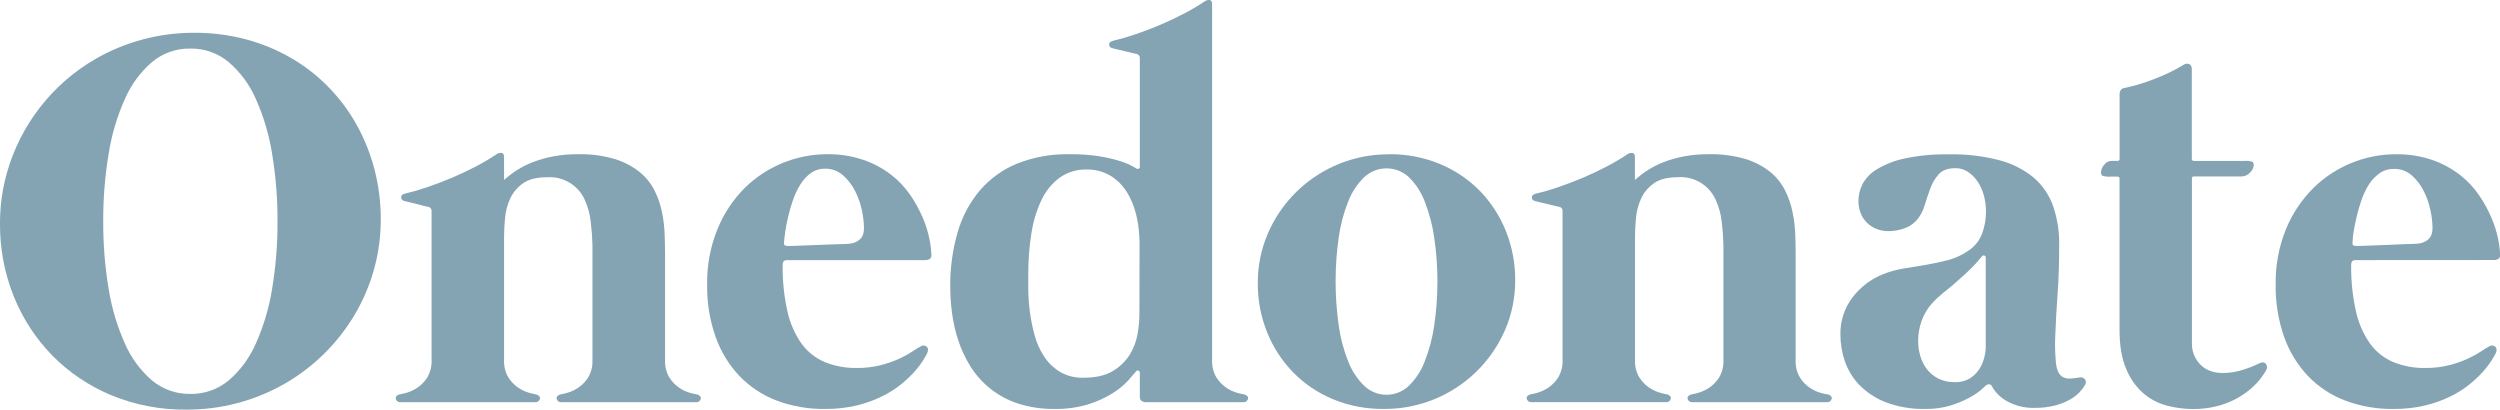
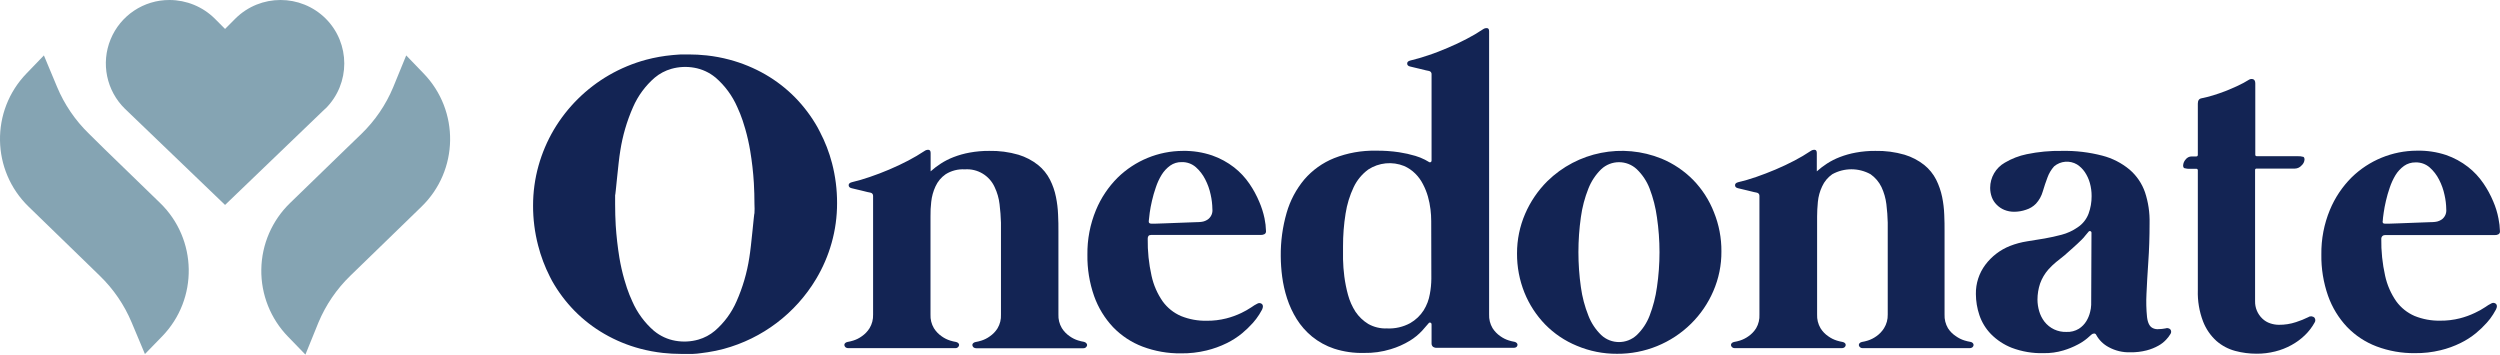
- <svg xmlns="http://www.w3.org/2000/svg" viewBox="0 0 839.15 137.53">
+ <svg xmlns="http://www.w3.org/2000/svg" viewBox="0 0 586.51 83.14">
  <defs>
-     <style>.cls-1{isolation:isolate;}.cls-2{fill:#85a4b3;}</style>
+     <style>.cls-1{fill:#132454;}.cls-2{fill:#85a4b3;}</style>
  </defs>
  <g id="Layer_2" data-name="Layer 2">
    <g id="Layer_1-2" data-name="Layer 1">
-       <g class="cls-1">
-         <g class="cls-1">
-           <path class="cls-2" d="M65.25,11A66.2,66.2,0,0,1,82.53,13.2a62.25,62.25,0,0,1,15.16,6.25,58.59,58.59,0,0,1,12.56,9.77,59.65,59.65,0,0,1,9.45,12.64,64.32,64.32,0,0,1,6,15,66.23,66.23,0,0,1,2.11,16.78,62,62,0,0,1-2.3,16.88A63.08,63.08,0,0,1,119,105.72a64.89,64.89,0,0,1-23.31,23,65.79,65.79,0,0,1-33.16,8.77,64.14,64.14,0,0,1-25.25-4.86,60.06,60.06,0,0,1-19.75-13.32A60.84,60.84,0,0,1,4.63,99.51,64.44,64.44,0,0,1,0,75,62.27,62.27,0,0,1,2.29,58.11,64.4,64.4,0,0,1,32.08,19.77,66,66,0,0,1,65.25,11ZM63.9,132.22a19.56,19.56,0,0,0,12.87-4.54,34.57,34.57,0,0,0,9.13-12.42,73.18,73.18,0,0,0,5.45-18.41,134.14,134.14,0,0,0,1.8-22.59,134.31,134.31,0,0,0-1.8-22.54A73.13,73.13,0,0,0,85.9,33.27a34.57,34.57,0,0,0-9.13-12.42A19.57,19.57,0,0,0,63.9,16.3,19.57,19.57,0,0,0,51,20.85,34.57,34.57,0,0,0,41.9,33.27a72.72,72.72,0,0,0-5.45,18.45,134.31,134.31,0,0,0-1.8,22.54,134.14,134.14,0,0,0,1.8,22.59,72.77,72.77,0,0,0,5.45,18.41A34.57,34.57,0,0,0,51,127.68,19.56,19.56,0,0,0,63.9,132.22Z" />
-           <path class="cls-2" d="M234,132.4a1.81,1.81,0,0,1,1,.59,1,1,0,0,1,.23.85,1.51,1.51,0,0,1-.49.81,1.65,1.65,0,0,1-1.13.36H188.46a1.65,1.65,0,0,1-1.13-.36,1.45,1.45,0,0,1-.49-.81,1,1,0,0,1,.22-.85,1.84,1.84,0,0,1,1-.59,19.48,19.48,0,0,0,2.47-.58,12.9,12.9,0,0,0,3.6-1.71,11.61,11.61,0,0,0,3.29-3.42,10.48,10.48,0,0,0,1.44-5.81V82.09q-.09-3.78-.59-7.78A23.64,23.64,0,0,0,196.25,67,12.89,12.89,0,0,0,183.6,59.5q-5.22,0-8.1,2.07a12.69,12.69,0,0,0-4.27,5.13,19.51,19.51,0,0,0-1.71,6.53c-.22,2.31-.32,4.36-.32,6.16v41.49a10.48,10.48,0,0,0,1.44,5.81,11.58,11.58,0,0,0,3.28,3.42,13,13,0,0,0,3.6,1.71,19.51,19.51,0,0,0,2.48.58,1.81,1.81,0,0,1,1,.59,1,1,0,0,1,.23.85,1.51,1.51,0,0,1-.49.81,1.65,1.65,0,0,1-1.13.36H134.46a1.65,1.65,0,0,1-1.13-.36,1.45,1.45,0,0,1-.49-.81,1,1,0,0,1,.22-.85,1.84,1.84,0,0,1,1-.59,19.48,19.48,0,0,0,2.47-.58,12.9,12.9,0,0,0,3.6-1.71,11.61,11.61,0,0,0,3.29-3.42,10.48,10.48,0,0,0,1.44-5.81v-50a1.33,1.33,0,0,0-1.08-1.44,10.18,10.18,0,0,1-1.3-.27L140,68.5c-1-.24-1.85-.45-2.66-.63s-1.3-.3-1.48-.36c-.78-.18-1.19-.58-1.22-1.21S135,65.23,135.9,65a78.28,78.28,0,0,0,7.6-2.2q4.09-1.4,8.24-3.15t8-3.78a71.78,71.78,0,0,0,6.93-4.1,2.46,2.46,0,0,1,1.66-.45c.57.06.86.51.86,1.35V60.4a33.91,33.91,0,0,1,4.32-3.28A29.76,29.76,0,0,1,179,54.37a39.17,39.17,0,0,1,6.75-1.89,43.66,43.66,0,0,1,8.24-.72,40.51,40.51,0,0,1,12.37,1.62,25.09,25.09,0,0,1,8.28,4.32,19.07,19.07,0,0,1,5.05,6.21,30,30,0,0,1,2.52,7.29,46.29,46.29,0,0,1,.89,7.52q.13,3.73.14,7v35.19a10.48,10.48,0,0,0,1.44,5.81,11.58,11.58,0,0,0,3.28,3.42,13,13,0,0,0,3.6,1.71A19.51,19.51,0,0,0,234,132.4Z" />
-           <path class="cls-2" d="M264.15,87.31q-1.44,0-1.44,1.53a66.57,66.57,0,0,0,1.62,15.75,29.94,29.94,0,0,0,4.72,10.76,18.6,18.6,0,0,0,7.74,6.16,27.22,27.22,0,0,0,10.76,2,31.8,31.8,0,0,0,8.32-1,36.89,36.89,0,0,0,6.35-2.29,34.57,34.57,0,0,0,4.41-2.48,18.53,18.53,0,0,1,2.52-1.53,1.62,1.62,0,0,1,2,.23c.48.51.48,1.27,0,2.29-.18.36-.59,1.07-1.22,2.12a26.71,26.71,0,0,1-2.74,3.64,39.34,39.34,0,0,1-4.5,4.32,34,34,0,0,1-6.44,4.14,41.29,41.29,0,0,1-8.55,3.11,44,44,0,0,1-10.75,1.21,44.62,44.62,0,0,1-16.29-2.83,34.2,34.2,0,0,1-12.47-8.24,37.2,37.2,0,0,1-8-13.14,50.51,50.51,0,0,1-2.83-17.46,47.38,47.38,0,0,1,3.51-18.81A42,42,0,0,1,250,63.06a39.58,39.58,0,0,1,27.54-11.3,36.3,36.3,0,0,1,12.37,1.94,32.62,32.62,0,0,1,9.27,5,30.63,30.63,0,0,1,6.48,6.93,44.24,44.24,0,0,1,4.14,7.6A36.07,36.07,0,0,1,312,80.38a30.17,30.17,0,0,1,.63,5.31,1.36,1.36,0,0,1-.59,1.26,3,3,0,0,1-1.57.36Zm-1-5.94q-.18,1.17,1.08,1.17l1.8,0,3.73-.14,4.73-.18,4.81-.18,4-.13a16.62,16.62,0,0,0,2.12-.14,5.72,5.72,0,0,0,3-1.26c1.05-.78,1.58-2.13,1.58-4a29.71,29.71,0,0,0-.72-6,25.64,25.64,0,0,0-2.3-6.48,17.18,17.18,0,0,0-4-5.17A8.74,8.74,0,0,0,277,56.62a8.12,8.12,0,0,0-4.86,1.49A13.42,13.42,0,0,0,268.6,62a25.71,25.71,0,0,0-2.47,5.26,55.62,55.62,0,0,0-1.62,5.63c-.42,1.83-.74,3.51-.95,5S263.22,80.59,263.16,81.37Z" />
-           <path class="cls-2" d="M417.69,132.4a1.81,1.81,0,0,1,1,.59,1,1,0,0,1,.23.85,1.47,1.47,0,0,1-.5.81,1.62,1.62,0,0,1-1.12.36H384.75a2.53,2.53,0,0,1-1.58-.45,1.7,1.7,0,0,1-.58-1.44V125.2a.77.77,0,0,0-.45-.81.66.66,0,0,0-.81.27c-.54.66-1.44,1.7-2.7,3.11a25.29,25.29,0,0,1-5.18,4.23,35.18,35.18,0,0,1-8.1,3.69,36.39,36.39,0,0,1-11.29,1.57,38.13,38.13,0,0,1-12.6-1.89,29.62,29.62,0,0,1-15.8-12.51,39.76,39.76,0,0,1-4.05-8.73,50.54,50.54,0,0,1-2.07-9.18,68.47,68.47,0,0,1-.58-8.64A63.46,63.46,0,0,1,321.43,78a38.42,38.42,0,0,1,7.47-14.09,32.87,32.87,0,0,1,12.51-9,45.56,45.56,0,0,1,17.69-3.15,61.8,61.8,0,0,1,9.81.68A49.72,49.72,0,0,1,375.75,54a22.33,22.33,0,0,1,4.05,1.62c.9.51,1.41.79,1.53.85a.79.79,0,0,0,.85.18.64.64,0,0,0,.41-.63V19.54a1.33,1.33,0,0,0-1.08-1.44,10.52,10.52,0,0,1-1.31-.27l-2.56-.63c-1-.24-1.85-.45-2.66-.63s-1.3-.3-1.48-.36c-.78-.18-1.19-.58-1.22-1.21s.41-1.07,1.31-1.31a78.28,78.28,0,0,0,7.6-2.2q4.1-1.39,8.24-3.15t8-3.78a71.78,71.78,0,0,0,6.93-4.1A2.46,2.46,0,0,1,406,0c.57.06.86.51.86,1.35V120.88a10.48,10.48,0,0,0,1.44,5.81,11.58,11.58,0,0,0,3.28,3.42,13,13,0,0,0,3.6,1.71A19.51,19.51,0,0,0,417.69,132.4ZM382.5,81.46a43.06,43.06,0,0,0-.32-4.95,35.6,35.6,0,0,0-1.08-5.44A27.48,27.48,0,0,0,379,65.8a18.06,18.06,0,0,0-3.28-4.5,15.58,15.58,0,0,0-4.68-3.19,15,15,0,0,0-6.21-1.22,15.23,15.23,0,0,0-9.09,2.7A19.59,19.59,0,0,0,349.65,67a40,40,0,0,0-3.42,11.16,84.05,84.05,0,0,0-1.08,13.9c0,1.32,0,3.11,0,5.36a63.94,63.94,0,0,0,.54,7.24,57.48,57.48,0,0,0,1.58,7.83,24.66,24.66,0,0,0,3.15,7.11,17.16,17.16,0,0,0,5.31,5.18,14.84,14.84,0,0,0,8,2q6.12,0,9.81-2.25a16.6,16.6,0,0,0,5.67-5.49,19.43,19.43,0,0,0,2.61-6.88,38.38,38.38,0,0,0,.63-6.44Z" />
-           <path class="cls-2" d="M466.28,51.76a43.45,43.45,0,0,1,17.06,3.29,40.5,40.5,0,0,1,13.37,9,41.48,41.48,0,0,1,8.73,13.45,43.7,43.7,0,0,1,3.15,16.56,41.53,41.53,0,0,1-3.42,16.74,44,44,0,0,1-40.68,26.46A43.42,43.42,0,0,1,447.43,134a40.25,40.25,0,0,1-13.36-9,41.3,41.3,0,0,1-8.73-13.41A43.24,43.24,0,0,1,422.19,95a41.43,41.43,0,0,1,3.41-16.69,44,44,0,0,1,40.68-26.51Zm-.89,80.73a10.67,10.67,0,0,0,7.51-3,22.56,22.56,0,0,0,5.31-8.14,54.14,54.14,0,0,0,3.2-12.11,101.4,101.4,0,0,0,0-29.52,54,54,0,0,0-3.2-12.1,22.61,22.61,0,0,0-5.31-8.15,11,11,0,0,0-15,0,23.06,23.06,0,0,0-5.35,8.15,51,51,0,0,0-3.2,12.1,105.26,105.26,0,0,0,0,29.52,51.1,51.1,0,0,0,3.2,12.11,23,23,0,0,0,5.35,8.14A10.69,10.69,0,0,0,465.39,132.49Z" />
-         </g>
-         <g class="cls-1">
-           <path class="cls-2" d="M613.61,132.4a1.87,1.87,0,0,1,1,.59,1,1,0,0,1,.22.85,1.45,1.45,0,0,1-.49.81,1.67,1.67,0,0,1-1.13.36H568.07a1.67,1.67,0,0,1-1.13-.36,1.51,1.51,0,0,1-.49-.81,1,1,0,0,1,.23-.85,1.78,1.78,0,0,1,1-.59,19.51,19.51,0,0,0,2.48-.58,13.11,13.11,0,0,0,3.59-1.71,11.61,11.61,0,0,0,3.29-3.42,10.48,10.48,0,0,0,1.44-5.81V82.09c-.06-2.52-.26-5.11-.58-7.78A23.66,23.66,0,0,0,575.85,67a12.83,12.83,0,0,0-12.64-7.52q-5.22,0-8.1,2.07a12.69,12.69,0,0,0-4.27,5.13,19.51,19.51,0,0,0-1.71,6.53c-.22,2.31-.32,4.36-.32,6.16v41.49a10.48,10.48,0,0,0,1.44,5.81,11.58,11.58,0,0,0,3.28,3.42,13.08,13.08,0,0,0,3.61,1.71,19.48,19.48,0,0,0,2.47.58,1.87,1.87,0,0,1,1,.59,1,1,0,0,1,.22.85,1.45,1.45,0,0,1-.49.81,1.67,1.67,0,0,1-1.13.36H514.07a1.67,1.67,0,0,1-1.13-.36,1.51,1.51,0,0,1-.49-.81,1,1,0,0,1,.23-.85,1.78,1.78,0,0,1,1-.59,19.51,19.51,0,0,0,2.48-.58,13.11,13.11,0,0,0,3.59-1.71,11.61,11.61,0,0,0,3.29-3.42,10.48,10.48,0,0,0,1.44-5.81v-50a1.33,1.33,0,0,0-1.08-1.44,10.18,10.18,0,0,1-1.3-.27l-2.57-.63c-1-.24-1.84-.45-2.66-.63s-1.3-.3-1.48-.36c-.78-.18-1.19-.58-1.22-1.21s.41-1.07,1.31-1.31a78.28,78.28,0,0,0,7.6-2.2q4.1-1.4,8.24-3.15t8-3.78a71.78,71.78,0,0,0,6.93-4.1,2.46,2.46,0,0,1,1.66-.45c.57.06.86.51.86,1.35V60.4a33.91,33.91,0,0,1,4.32-3.28,29.76,29.76,0,0,1,5.44-2.75,39.17,39.17,0,0,1,6.75-1.89,43.66,43.66,0,0,1,8.24-.72,40.67,40.67,0,0,1,12.38,1.62,25.19,25.19,0,0,1,8.28,4.32,19.16,19.16,0,0,1,5,6.21,29.15,29.15,0,0,1,2.51,7.29,46.35,46.35,0,0,1,.91,7.52q.14,3.73.13,7v35.19a10.48,10.48,0,0,0,1.44,5.81,11.58,11.58,0,0,0,3.28,3.42,13.08,13.08,0,0,0,3.61,1.71A19.48,19.48,0,0,0,613.61,132.4Z" />
-         </g>
-         <g class="cls-1">
-           <path class="cls-2" d="M697.76,126.73a2,2,0,0,1,2,.5,1.65,1.65,0,0,1,.09,2,12.65,12.65,0,0,1-1.76,2.34,13,13,0,0,1-3.23,2.52,21.62,21.62,0,0,1-5,2,26,26,0,0,1-6.89.81,17.89,17.89,0,0,1-9.23-2.2,12.77,12.77,0,0,1-5.17-5.09,1,1,0,0,0-1-.63,1.88,1.88,0,0,0-1.12.54c-.18.18-.74.68-1.67,1.49a22.56,22.56,0,0,1-4,2.61,34.45,34.45,0,0,1-6.16,2.52,27.79,27.79,0,0,1-8.28,1.12A35.27,35.27,0,0,1,632.92,135a25.14,25.14,0,0,1-8.82-5.8,21.49,21.49,0,0,1-4.87-8,27.92,27.92,0,0,1-1.48-8.87,20,20,0,0,1,4-12.42A24.14,24.14,0,0,1,632.15,92a33.45,33.45,0,0,1,7.16-1.93c2.48-.39,5-.8,7.42-1.22s4.87-.94,7.25-1.57a21.7,21.7,0,0,0,6.7-3.11,11.83,11.83,0,0,0,4.63-5.76,21.26,21.26,0,0,0,1.31-7.47,19.86,19.86,0,0,0-.77-5.53,15.39,15.39,0,0,0-2.16-4.64,11.52,11.52,0,0,0-3.24-3.15,7.32,7.32,0,0,0-4-1.17q-3.87,0-5.67,2a14.5,14.5,0,0,0-2.84,4.77Q646.91,66,646,69a13,13,0,0,1-2.88,5.17,10,10,0,0,1-4.19,2.57,15.46,15.46,0,0,1-4.9.85,10.88,10.88,0,0,1-4.32-.81,9.84,9.84,0,0,1-3.24-2.2,9.11,9.11,0,0,1-2-3.24,11.57,11.57,0,0,1-.67-3.92,12.71,12.71,0,0,1,1.35-5.58,12.92,12.92,0,0,1,4.81-5,30,30,0,0,1,9.32-3.64,65.58,65.58,0,0,1,14.85-1.4,62.6,62.6,0,0,1,17.06,2,29.9,29.9,0,0,1,11.52,5.89,22.54,22.54,0,0,1,6.48,9.59,38.78,38.78,0,0,1,2,13q0,8.73-.54,16.38t-.76,13.55a63.54,63.54,0,0,0,.22,9.72q.45,3.83,2.52,4.72a4.65,4.65,0,0,0,2.25.41A20.61,20.61,0,0,0,697.76,126.73ZM666.53,86.5a.7.7,0,0,0-.45-.72.66.66,0,0,0-.81.27c-.48.54-.92,1-1.3,1.53s-.92,1-1.58,1.71q-1.71,1.8-3.51,3.38t-3.6,3.19q-1.8,1.44-3.55,2.88a29.63,29.63,0,0,0-3.29,3.15,18,18,0,0,0-3.46,5.9,20,20,0,0,0-1.13,6.79,17.53,17.53,0,0,0,.72,4.91,13.23,13.23,0,0,0,2.2,4.41,11.46,11.46,0,0,0,3.79,3.15,11.67,11.67,0,0,0,5.53,1.21,9.29,9.29,0,0,0,5.26-1.35,10.25,10.25,0,0,0,3.16-3.24,13.66,13.66,0,0,0,1.57-3.82,14.33,14.33,0,0,0,.45-3Z" />
-         </g>
-         <g class="cls-1">
-           <path class="cls-2" d="M758.24,122q1.62-.81,2.34.18a1.76,1.76,0,0,1,.09,2.07,22.89,22.89,0,0,1-4.1,5.27,27,27,0,0,1-5.62,4.14,28.41,28.41,0,0,1-6.89,2.7,32,32,0,0,1-7.87.94,34.61,34.61,0,0,1-8.91-1.17,19.8,19.8,0,0,1-7.92-4.18,21.74,21.74,0,0,1-5.71-8.19q-2.22-5.18-2.21-13.19V60a.64.64,0,0,0-.72-.72h-2.34a7.38,7.38,0,0,1-2.65-.27,1.22,1.22,0,0,1-.5-1.17,4,4,0,0,1,1-2.47A3.14,3.14,0,0,1,708.83,54h2q.63,0,.63-.72V31.78q0-2,1.62-2.25c1.5-.3,3.1-.7,4.82-1.21s3.44-1.11,5.22-1.8,3.5-1.44,5.21-2.25A46.45,46.45,0,0,0,733,21.7a2.06,2.06,0,0,1,1.85-.18c.56.24.85.84.85,1.8V53.38q0,.63.72.63h16.92a7.42,7.42,0,0,1,2.65.27,1.22,1.22,0,0,1,.5,1.17,3.72,3.72,0,0,1-1.26,2.48,3.81,3.81,0,0,1-2.79,1.3H736.37a.56.56,0,0,0-.63.63v55.35a9.94,9.94,0,0,0,.86,4.28,9.73,9.73,0,0,0,2.25,3.15,8.72,8.72,0,0,0,3.24,1.93,11.41,11.41,0,0,0,3.73.63,22.36,22.36,0,0,0,7.2-1.12A37.56,37.56,0,0,0,758.24,122Z" />
-           <path class="cls-2" d="M790.64,87.31q-1.44,0-1.44,1.53a66.57,66.57,0,0,0,1.62,15.75,29.94,29.94,0,0,0,4.72,10.76,18.6,18.6,0,0,0,7.74,6.16,27.22,27.22,0,0,0,10.76,2,31.8,31.8,0,0,0,8.32-1,36.89,36.89,0,0,0,6.35-2.29,34.57,34.57,0,0,0,4.41-2.48,18.53,18.53,0,0,1,2.52-1.53,1.62,1.62,0,0,1,2,.23c.48.51.48,1.27,0,2.29-.18.36-.59,1.07-1.22,2.12a26.71,26.71,0,0,1-2.74,3.64,39.34,39.34,0,0,1-4.5,4.32,34,34,0,0,1-6.44,4.14,41.29,41.29,0,0,1-8.55,3.11,44,44,0,0,1-10.75,1.21,44.62,44.62,0,0,1-16.29-2.83,34.2,34.2,0,0,1-12.47-8.24,37.2,37.2,0,0,1-8-13.14,50.51,50.51,0,0,1-2.83-17.46,47.38,47.38,0,0,1,3.51-18.81,42,42,0,0,1,9.18-13.72,39.58,39.58,0,0,1,27.54-11.3,36.3,36.3,0,0,1,12.37,1.94,32.62,32.62,0,0,1,9.27,5,30.63,30.63,0,0,1,6.48,6.93,44.24,44.24,0,0,1,4.14,7.6,36.07,36.07,0,0,1,2.21,7.11,30.17,30.17,0,0,1,.63,5.31,1.36,1.36,0,0,1-.59,1.26,3,3,0,0,1-1.57.36Zm-1-5.94q-.18,1.17,1.08,1.17l1.8,0,3.73-.14,4.73-.18L805.8,82l4-.13a16.62,16.62,0,0,0,2.12-.14,5.72,5.72,0,0,0,3-1.26c1.05-.78,1.58-2.13,1.58-4a29.71,29.71,0,0,0-.72-6,25.64,25.64,0,0,0-2.3-6.48,17.18,17.18,0,0,0-4-5.17,8.74,8.74,0,0,0-5.94-2.12,8.12,8.12,0,0,0-4.86,1.49A13.42,13.42,0,0,0,795.09,62a25.71,25.71,0,0,0-2.47,5.26A55.62,55.62,0,0,0,791,72.87c-.42,1.83-.74,3.51-1,5S789.71,80.59,789.65,81.37Z" />
-         </g>
-       </g>
+       <path class="cls-1" d="M254.31,80.2a11.07,11.07,0,0,1-1.38-.33,7,7,0,0,1-2-1,6.46,6.46,0,0,1-1.82-1.9,5.77,5.77,0,0,1-.8-3.22V54.25c0-1.2,0-2.49-.08-3.88a25.52,25.52,0,0,0-.5-4.17,15.68,15.68,0,0,0-1.4-4.05,10.63,10.63,0,0,0-2.8-3.45,14.05,14.05,0,0,0-4.6-2.4,22.76,22.76,0,0,0-6.87-.9,24.3,24.3,0,0,0-4.58.4,20.49,20.49,0,0,0-3.75,1.05,16.26,16.26,0,0,0-3,1.52,19.49,19.49,0,0,0-2.4,1.83V35.9q0-.7-.48-.75a1.39,1.39,0,0,0-.92.25,43.66,43.66,0,0,1-3.85,2.27q-2.16,1.13-4.45,2.1c-1.54.65-3.06,1.24-4.58,1.75a43.43,43.43,0,0,1-4.22,1.23c-.5.13-.75.37-.73.72s.24.58.68.68l.82.2c.45.1.94.21,1.48.35l1.42.35a4.73,4.73,0,0,0,.73.15.73.73,0,0,1,.6.8V73.8A5.77,5.77,0,0,1,204,77a6.37,6.37,0,0,1-1.83,1.9,6.82,6.82,0,0,1-2,1,10.52,10.52,0,0,1-1.37.33,1,1,0,0,0-.58.32.55.55,0,0,0-.12.48.87.87,0,0,0,.27.45,1,1,0,0,0,.63.2h25.1a.86.86,0,0,0,.9-.65.56.56,0,0,0-.13-.48,1,1,0,0,0-.57-.32,11.07,11.07,0,0,1-1.38-.33,7,7,0,0,1-2-1,6.46,6.46,0,0,1-1.82-1.9,5.77,5.77,0,0,1-.8-3.22v-23a25.21,25.21,0,0,1,.17-3.43,11.41,11.41,0,0,1,1-3.62,7,7,0,0,1,2.38-2.85,7.59,7.59,0,0,1,4.5-1.15,7.12,7.12,0,0,1,7,4.17,12.67,12.67,0,0,1,1.15,4c.18,1.49.29,2.93.33,4.33V73.8a5.77,5.77,0,0,1-.8,3.22,6.37,6.37,0,0,1-1.83,1.9,6.82,6.82,0,0,1-2,1,10.52,10.52,0,0,1-1.37.33,1,1,0,0,0-.58.32.55.55,0,0,0-.12.48.87.87,0,0,0,.27.45,1,1,0,0,0,.63.2h25.1a.86.86,0,0,0,.9-.65.56.56,0,0,0-.13-.48A1,1,0,0,0,254.31,80.2Z" />
+       <path class="cls-1" d="M295.43,47.35a23.73,23.73,0,0,0-2.3-4.23,17.1,17.1,0,0,0-3.6-3.85,18.26,18.26,0,0,0-5.15-2.8,20.28,20.28,0,0,0-6.87-1.07,22,22,0,0,0-15.3,6.27,23.39,23.39,0,0,0-5.1,7.63,26.38,26.38,0,0,0-2,10.45,28.07,28.07,0,0,0,1.57,9.7,20.78,20.78,0,0,0,4.45,7.3,18.92,18.92,0,0,0,6.93,4.57,24.71,24.71,0,0,0,9,1.58,24.23,24.23,0,0,0,6-.68,22.86,22.86,0,0,0,4.75-1.72,18.66,18.66,0,0,0,3.58-2.3,23.63,23.63,0,0,0,2.5-2.4,14.84,14.84,0,0,0,1.52-2c.35-.58.58-1,.68-1.17.26-.57.26-1,0-1.28a.92.92,0,0,0-1.1-.12,9.5,9.5,0,0,0-1.4.85,18.88,18.88,0,0,1-2.36,1.34,19.08,19.08,0,0,1-3.53,1.28,18,18,0,0,1-4.62.55,15.24,15.24,0,0,1-6-1.1,10.37,10.37,0,0,1-4.3-3.43,16.7,16.7,0,0,1-2.62-6,37.32,37.32,0,0,1-.9-8.75c0-.57.26-.85.8-.85h25.75a1.74,1.74,0,0,0,.87-.2.74.74,0,0,0,.33-.7,16.82,16.82,0,0,0-.35-3A20.26,20.26,0,0,0,295.43,47.35Zm-11.9,4a3.23,3.23,0,0,1-1.67.7,9.23,9.23,0,0,1-1.18.07l-2.2.08-2.67.1-2.63.1-2.07.07h-1c-.47,0-.67-.22-.6-.65s.1-1.08.22-1.93.29-1.78.53-2.8a28.46,28.46,0,0,1,.9-3.12A14,14,0,0,1,272.53,41a7.59,7.59,0,0,1,2-2.15,4.5,4.5,0,0,1,2.7-.82,4.84,4.84,0,0,1,3.3,1.17,9.59,9.59,0,0,1,2.22,2.88,14.06,14.06,0,0,1,1.28,3.6,16.4,16.4,0,0,1,.4,3.35A2.64,2.64,0,0,1,283.53,51.35Z" />
+       <path class="cls-1" d="M355.35,80.2a10.92,10.92,0,0,1-1.37-.33,7,7,0,0,1-2-1,6.63,6.63,0,0,1-1.83-1.9,5.85,5.85,0,0,1-.8-3.22V7.35c0-.47-.15-.72-.47-.75a1.4,1.4,0,0,0-.93.25,38.1,38.1,0,0,1-3.85,2.27c-1.42.75-2.91,1.45-4.45,2.1s-3,1.24-4.57,1.75q-2.08.72-4.23,1.23-.75.2-.72.72c0,.35.24.58.67.68l.83.2c.45.1.94.21,1.47.35l1.43.35a4.61,4.61,0,0,0,.72.15.73.73,0,0,1,.6.8V37.7a.36.36,0,0,1-.22.35.47.47,0,0,1-.48-.1l-.85-.48a12.88,12.88,0,0,0-2.25-.9,28.62,28.62,0,0,0-3.8-.85,34.19,34.19,0,0,0-5.45-.37A25.4,25.4,0,0,0,313,37.1a18.18,18.18,0,0,0-7,5,21.39,21.39,0,0,0-4.15,7.82,35.42,35.42,0,0,0-1.38,10.18,38.45,38.45,0,0,0,.33,4.8,28.73,28.73,0,0,0,1.15,5.1,22.26,22.26,0,0,0,2.25,4.85,17,17,0,0,0,3.6,4.1A16.56,16.56,0,0,0,313,81.8a21.09,21.09,0,0,0,7,1,19.91,19.91,0,0,0,6.28-.88,19.06,19.06,0,0,0,4.5-2,13.53,13.53,0,0,0,2.87-2.35c.7-.78,1.2-1.36,1.5-1.72a.37.37,0,0,1,.45-.15c.17.06.25.21.25.45v4.4a1,1,0,0,0,.33.8,1.43,1.43,0,0,0,.87.25h18.1a1,1,0,0,0,.63-.2A.81.81,0,0,0,356,81a.53.53,0,0,0-.12-.48A1,1,0,0,0,355.35,80.2ZM335.8,65.4a20.37,20.37,0,0,1-.35,3.57A10.55,10.55,0,0,1,334,72.8a9.19,9.19,0,0,1-3.15,3,10.35,10.35,0,0,1-5.45,1.25A8.28,8.28,0,0,1,321,76a9.78,9.78,0,0,1-3-2.87,14.27,14.27,0,0,1-1.75-3.95,32.2,32.2,0,0,1-.87-4.35,38.24,38.24,0,0,1-.3-4v-3a47.67,47.67,0,0,1,.6-7.73,22.49,22.49,0,0,1,1.9-6.2,11,11,0,0,1,3.4-4.12,9.14,9.14,0,0,1,8.45-.83A8.6,8.6,0,0,1,332,40.7a9.59,9.59,0,0,1,1.83,2.5A15.28,15.28,0,0,1,335,46.12a19.43,19.43,0,0,1,.6,3,22.94,22.94,0,0,1,.17,2.75Z" />
+       <path class="cls-1" d="M397.23,42.22a22.6,22.6,0,0,0-7.42-5A24.91,24.91,0,0,0,363,42.52a24.53,24.53,0,0,0-5.2,7.65,23.32,23.32,0,0,0-1.9,9.28,24.26,24.26,0,0,0,1.75,9.22,23.26,23.26,0,0,0,4.85,7.45,22.19,22.19,0,0,0,7.43,5A23.85,23.85,0,0,0,379.35,83a24.48,24.48,0,0,0,17.4-7.08,24.12,24.12,0,0,0,5.2-7.62,22.87,22.87,0,0,0,1.9-9.3,24,24,0,0,0-1.75-9.2A22.7,22.7,0,0,0,397.23,42.22Zm-8.5,25.13A30,30,0,0,1,387,74.07a12.43,12.43,0,0,1-3,4.53,6.11,6.11,0,0,1-8.35,0,12.68,12.68,0,0,1-3-4.53,28.34,28.34,0,0,1-1.77-6.72,58.51,58.51,0,0,1,0-16.4,28.42,28.42,0,0,1,1.77-6.73,13,13,0,0,1,3-4.52,6.11,6.11,0,0,1,8.35,0,12.52,12.52,0,0,1,3,4.52A30.22,30.22,0,0,1,388.73,51,56.33,56.33,0,0,1,388.73,67.35Z" />
+       <path class="cls-1" d="M462.23,80.2a10.92,10.92,0,0,1-1.37-.33,7,7,0,0,1-2-1A6.26,6.26,0,0,1,457,77a5.85,5.85,0,0,1-.8-3.22V54.25c0-1.2,0-2.49-.07-3.88a25.52,25.52,0,0,0-.5-4.17,16.61,16.61,0,0,0-1.4-4.05,10.63,10.63,0,0,0-2.8-3.45,14.05,14.05,0,0,0-4.6-2.4,22.83,22.83,0,0,0-6.88-.9,24.19,24.19,0,0,0-4.57.4,20.49,20.49,0,0,0-3.75,1.05,16.26,16.26,0,0,0-3,1.52,19.49,19.49,0,0,0-2.4,1.83V35.9c0-.47-.16-.72-.47-.75a1.4,1.4,0,0,0-.93.25A40.07,40.07,0,0,1,421,37.67c-1.43.75-2.92,1.45-4.45,2.1S413.5,41,412,41.52s-2.8.89-4.23,1.23q-.75.2-.72.72c0,.35.24.58.67.68l.83.2c.45.1.94.21,1.47.35l1.43.35a4.61,4.61,0,0,0,.72.15.73.73,0,0,1,.6.8V73.8A5.77,5.77,0,0,1,412,77a6.46,6.46,0,0,1-1.82,1.9,7.08,7.08,0,0,1-2,1,10.66,10.66,0,0,1-1.38.33,1,1,0,0,0-.57.32.59.59,0,0,0-.13.48.85.85,0,0,0,.28.45.94.94,0,0,0,.62.2h25.1a1,1,0,0,0,.63-.2.81.81,0,0,0,.27-.45.6.6,0,0,0-.12-.48,1,1,0,0,0-.58-.32,10.92,10.92,0,0,1-1.37-.33,7,7,0,0,1-2-1,6.26,6.26,0,0,1-1.83-1.9,5.85,5.85,0,0,1-.8-3.22v-23c0-1,.06-2.14.18-3.43a10.91,10.91,0,0,1,1-3.62,7,7,0,0,1,2.37-2.85,9.27,9.27,0,0,1,9,0,7.87,7.87,0,0,1,2.55,3,13.38,13.38,0,0,1,1.15,4c.18,1.49.29,2.93.32,4.33V73.8A5.77,5.77,0,0,1,442,77a6.46,6.46,0,0,1-1.82,1.9,7.08,7.08,0,0,1-2,1,10.66,10.66,0,0,1-1.38.33,1,1,0,0,0-.57.32.59.59,0,0,0-.13.48.85.85,0,0,0,.28.45.94.94,0,0,0,.62.2h25.1a1,1,0,0,0,.63-.2.81.81,0,0,0,.27-.45.6.6,0,0,0-.12-.48A1,1,0,0,0,462.23,80.2Z" />
+       <path class="cls-1" d="M508,77.05a9.55,9.55,0,0,1-1.6.17A2.55,2.55,0,0,1,505.1,77c-.77-.34-1.23-1.21-1.4-2.63a36,36,0,0,1-.13-5.4q.14-3.27.43-7.52c.2-2.83.3-5.87.3-9.1a21.39,21.39,0,0,0-1.07-7.23,12.33,12.33,0,0,0-3.61-5.32,16.42,16.42,0,0,0-6.39-3.28,34.8,34.8,0,0,0-9.48-1.12,37.45,37.45,0,0,0-8.25.77,16.63,16.63,0,0,0-5.17,2,6.79,6.79,0,0,0-3.43,5.9,6.39,6.39,0,0,0,.38,2.17A4.88,4.88,0,0,0,468.4,48a5.4,5.4,0,0,0,1.8,1.23,6,6,0,0,0,2.4.45,8.48,8.48,0,0,0,2.73-.48,5.47,5.47,0,0,0,2.32-1.42,7.13,7.13,0,0,0,1.6-2.88c.33-1.11.69-2.19,1.08-3.22a8,8,0,0,1,1.57-2.65,4.66,4.66,0,0,1,5.38-.45,6.38,6.38,0,0,1,1.8,1.75,8.86,8.86,0,0,1,1.2,2.57A11.06,11.06,0,0,1,490.7,46a11.74,11.74,0,0,1-.72,4.15,6.65,6.65,0,0,1-2.58,3.2,11.84,11.84,0,0,1-3.73,1.72c-1.31.35-2.65.64-4,.88s-2.74.46-4.12.67a19.08,19.08,0,0,0-4,1.08,13.41,13.41,0,0,0-5.77,4.4,11.15,11.15,0,0,0-2.23,6.9,15.81,15.81,0,0,0,.82,4.92,11.79,11.79,0,0,0,2.71,4.45,14.09,14.09,0,0,0,4.9,3.23,19.63,19.63,0,0,0,7.47,1.25,15.21,15.21,0,0,0,4.6-.63,18.29,18.29,0,0,0,3.43-1.4,11.88,11.88,0,0,0,2.19-1.45c.52-.45.83-.72.93-.82a1,1,0,0,1,.63-.3.52.52,0,0,1,.57.35,7.08,7.08,0,0,0,2.87,2.82,9.89,9.89,0,0,0,5.13,1.23,14.42,14.42,0,0,0,3.82-.45,11.71,11.71,0,0,0,2.75-1.1,7.21,7.21,0,0,0,1.8-1.4,7,7,0,0,0,1-1.3.92.92,0,0,0,0-1.13A1.11,1.11,0,0,0,508,77.05ZM490.6,71.52a7.17,7.17,0,0,1-.25,1.67,7.47,7.47,0,0,1-.87,2.13,5.57,5.57,0,0,1-1.75,1.8,5.12,5.12,0,0,1-2.93.75,6.26,6.26,0,0,1-5.18-2.43A7.41,7.41,0,0,1,478.4,73a9.63,9.63,0,0,1-.4-2.72,11.88,11.88,0,0,1,.62-3.78,10.21,10.21,0,0,1,1.93-3.27,16.72,16.72,0,0,1,1.82-1.75c.66-.54,1.31-1.07,2-1.6l2-1.78c.67-.58,1.32-1.21,2-1.87a8.07,8.07,0,0,0,.88-1,9.28,9.28,0,0,1,.72-.85.37.37,0,0,1,.45-.15.38.38,0,0,1,.25.4Z" />
+       <path class="cls-1" d="M541.55,74.4a20.92,20.92,0,0,1-2.9,1.17,12.35,12.35,0,0,1-4,.63,6.38,6.38,0,0,1-2.07-.35,4.82,4.82,0,0,1-1.8-1.08,5.47,5.47,0,0,1-1.73-4.12V39.9a.32.32,0,0,1,.27-.35h9.08a2.1,2.1,0,0,0,1.55-.73,2,2,0,0,0,.7-1.37c0-.34-.09-.55-.27-.65a4.11,4.11,0,0,0-1.48-.15h-9.4c-.27,0-.4-.12-.4-.35V19.6c0-.54-.16-.87-.47-1a1.14,1.14,0,0,0-1,.1A23.65,23.65,0,0,1,525,20.12c-1,.45-1.92.87-2.9,1.25s-2,.72-2.9,1-1.85.51-2.68.68c-.6.1-.9.51-.9,1.25v12c0,.26-.12.4-.35.4h-1.1a1.77,1.77,0,0,0-1.42.72,2.29,2.29,0,0,0-.58,1.38c0,.33.09.55.28.65a4.08,4.08,0,0,0,1.47.15h1.3a.35.35,0,0,1,.4.29.2.2,0,0,1,0,.11V68.1a18.83,18.83,0,0,0,1.23,7.32A12,12,0,0,0,520,80a11.07,11.07,0,0,0,4.4,2.33,19.17,19.17,0,0,0,5,.65,17.45,17.45,0,0,0,4.38-.53,15.73,15.73,0,0,0,3.82-1.5,14.68,14.68,0,0,0,3.13-2.3A12.6,12.6,0,0,0,543,75.7a1,1,0,0,0,0-1.15A1.14,1.14,0,0,0,541.55,74.4Z" />
+       <path class="cls-1" d="M559.55,55.15H585.3a1.53,1.53,0,0,0,.87-.2.74.74,0,0,0,.33-.7,16.82,16.82,0,0,0-.35-3,18.85,18.85,0,0,0-1.23-4,23.73,23.73,0,0,0-2.3-4.23,17.1,17.1,0,0,0-3.6-3.85,18,18,0,0,0-5.15-2.8A20.28,20.28,0,0,0,567,35.35a22,22,0,0,0-15.3,6.27,23.39,23.39,0,0,0-5.1,7.63,26.38,26.38,0,0,0-2,10.45,28.07,28.07,0,0,0,1.57,9.7,20.78,20.78,0,0,0,4.45,7.3,18.92,18.92,0,0,0,6.93,4.57,24.71,24.71,0,0,0,9,1.58,24.23,24.23,0,0,0,6-.68,22.3,22.3,0,0,0,4.75-1.72,18.66,18.66,0,0,0,3.58-2.3,23.63,23.63,0,0,0,2.5-2.4,13.35,13.35,0,0,0,1.52-2c.35-.58.58-1,.68-1.17.27-.57.27-1,0-1.28a.92.92,0,0,0-1.1-.12,9.5,9.5,0,0,0-1.4.85,17.82,17.82,0,0,1-2.45,1.37,19.08,19.08,0,0,1-3.53,1.28,18,18,0,0,1-4.62.55,15.24,15.24,0,0,1-6-1.1,10.45,10.45,0,0,1-4.3-3.43,16.7,16.7,0,0,1-2.62-6,37.32,37.32,0,0,1-.9-8.75A.83.83,0,0,1,559.55,55.15Zm-.55-3.3c0-.44.11-1.08.22-1.93s.3-1.78.53-2.8a28.46,28.46,0,0,1,.9-3.12A15,15,0,0,1,562,41.07a7.59,7.59,0,0,1,2-2.15,4.57,4.57,0,0,1,2.7-.82,4.84,4.84,0,0,1,3.3,1.17,9.59,9.59,0,0,1,2.22,2.88,14.06,14.06,0,0,1,1.28,3.6,15.73,15.73,0,0,1,.4,3.35,2.62,2.62,0,0,1-.88,2.25,3.23,3.23,0,0,1-1.67.7,9.23,9.23,0,0,1-1.18.07l-2.2.08-2.67.1-2.63.1-2.07.07h-1c-.49.05-.69-.19-.62-.62Z" />
+       <path class="cls-1" d="M192.33,30.89h0l-.52-1a33.81,33.81,0,0,0-5.25-7,32.88,32.88,0,0,0-7-5.42A35,35,0,0,0,171.14,14a35.88,35.88,0,0,0-5.34-1,40.24,40.24,0,0,0-4.26-.23h-1.75l-.77.05-1.24.1h0a37.52,37.52,0,0,0-6.22,1.1,36.52,36.52,0,0,0-8.67,3.6,36.1,36.1,0,0,0-12.95,12.8,35.61,35.61,0,0,0-3.6,8.45,34.5,34.5,0,0,0-1.28,9.37,36.72,36.72,0,0,0,1.18,9.33A35.62,35.62,0,0,0,129,64.9h0l.52,1a33.55,33.55,0,0,0,5.25,7,32.81,32.81,0,0,0,7,5.42,34.25,34.25,0,0,0,8.42,3.48,36.25,36.25,0,0,0,5.35,1,40.2,40.2,0,0,0,4.25.23h2.75c.65,0,1.32-.11,2-.19.51-.06,1-.13,1.52-.21a33.83,33.83,0,0,0,3.73-.78,36.26,36.26,0,0,0,21.67-16.4A34.81,34.81,0,0,0,195.1,57a34.11,34.11,0,0,0,1.28-9.37,36.72,36.72,0,0,0-1.18-9.33A34.56,34.56,0,0,0,192.33,30.89ZM177,50c-.1,0-.73,7.63-1.21,10.46a40.23,40.23,0,0,1-3,10.25,19.24,19.24,0,0,1-5.08,6.9,10.53,10.53,0,0,1-3.86,2.06,12,12,0,0,1-5.42.27,10.71,10.71,0,0,1-4.94-2.27l-.08-.06a19.45,19.45,0,0,1-5.07-6.9c-.47-1-.89-2.08-1.26-3.16-.22-.64-.43-1.31-.62-2a47,47,0,0,1-1.15-5.1q-.61-3.76-.86-7.58c-.09-1.61-.14-3.26-.14-5V45.82c.1,0,.73-7.62,1.21-10.45a40.76,40.76,0,0,1,3-10.25,19.36,19.36,0,0,1,5.08-6.9,10.61,10.61,0,0,1,3.91-2.07,12,12,0,0,1,5.37-.26,10.66,10.66,0,0,1,4.94,2.27l.08.06a19.42,19.42,0,0,1,5.07,6.9,30.57,30.57,0,0,1,1.26,3.16c.22.64.43,1.31.62,2a47,47,0,0,1,1.15,5.1,71.46,71.46,0,0,1,.86,7.58c.09,1.61.14,3.26.14,4.95Q177.06,49,177,50Z" />
+       <path class="cls-2" d="M76.28,25.52,52.8,48.08,29.31,25.52A14.88,14.88,0,0,1,39.78,0,15.13,15.13,0,0,1,50.37,4.35L52.8,6.79l2.43-2.44a15.05,15.05,0,0,1,21.17,0,14.91,14.91,0,0,1,0,21.09Z" />
+       <path class="cls-2" d="M74.72,75.63a33,33,0,0,1,7.44-10.91l3.71-3.6h0l13-12.62a22.12,22.12,0,0,0,.49-31.29h0L95.3,13l-3.07,7.5a32.85,32.85,0,0,1-7.45,10.92L81.07,35h0l-13,12.61A22.14,22.14,0,0,0,67.59,79l4.06,4.19Z" />
+       <path class="cls-2" d="M30.88,75.63a32.91,32.91,0,0,0-7.45-10.91l-3.7-3.6h0L6.73,48.5a22.12,22.12,0,0,1-.49-31.29h0L10.3,13l3.1,7.42a33,33,0,0,0,7.44,10.92L24.55,35h0l13,12.61a22.13,22.13,0,0,1,.5,31.29h0L34,83.06Z" />
    </g>
  </g>
</svg>
